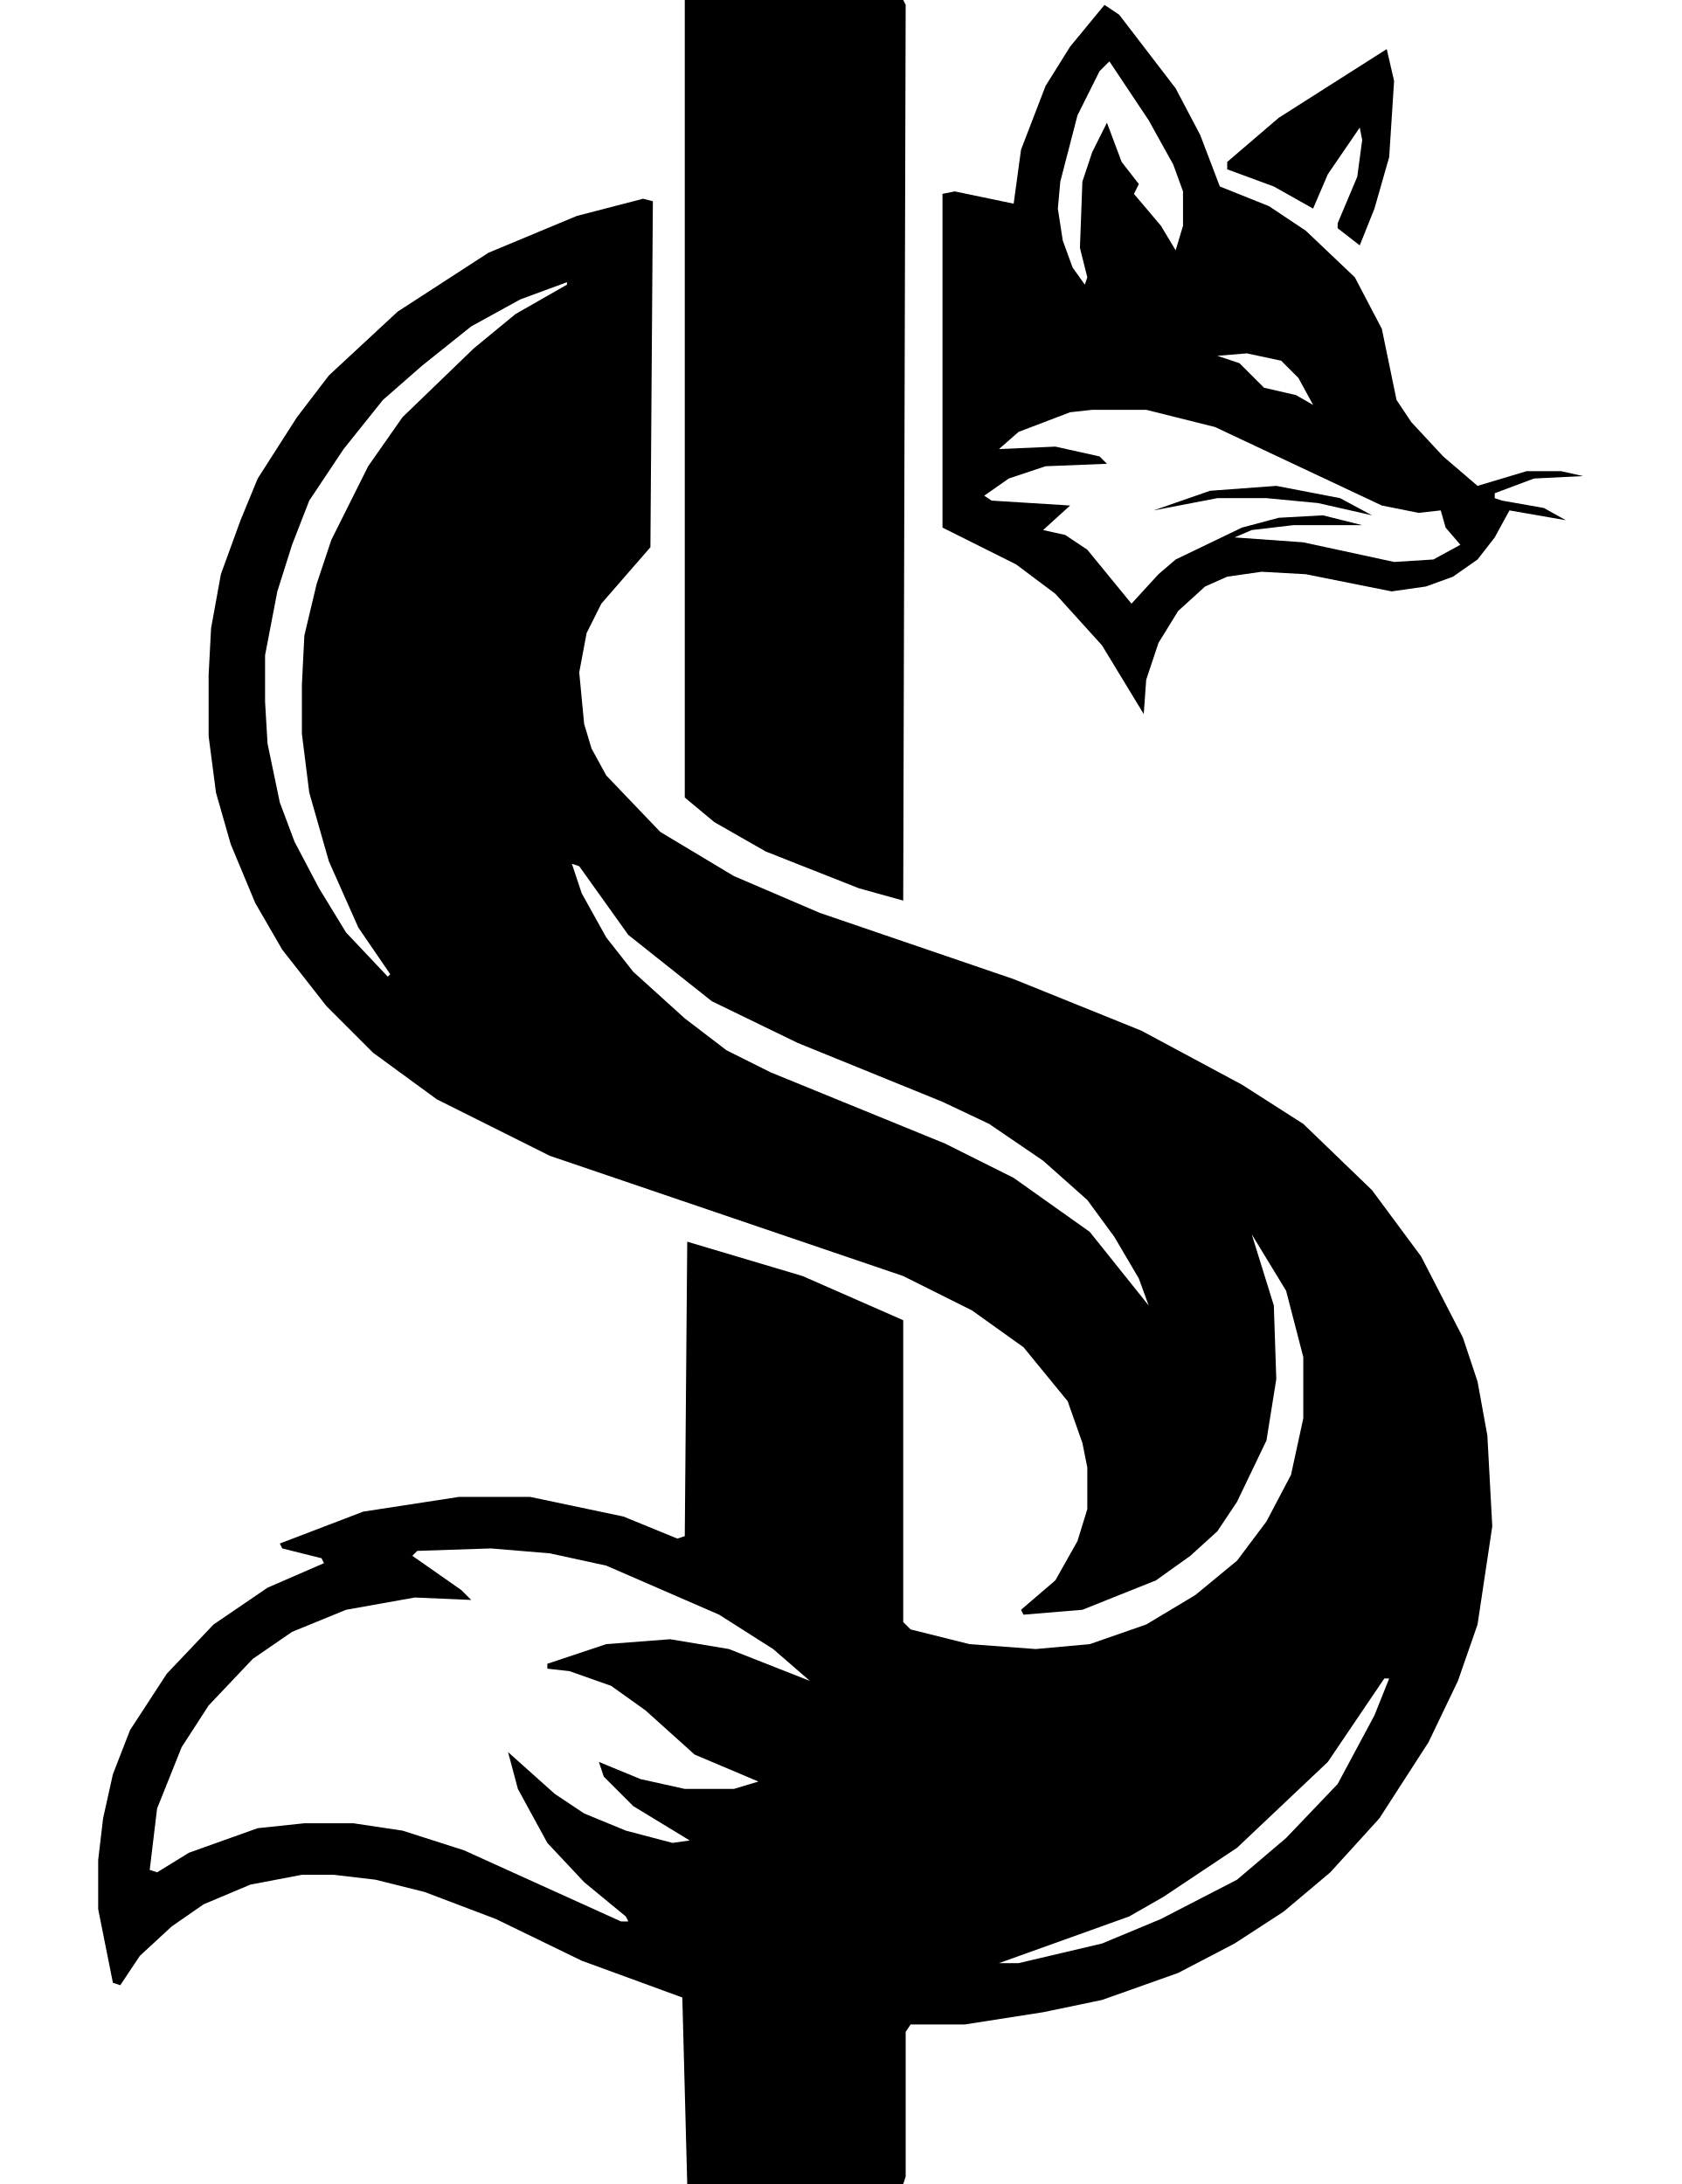
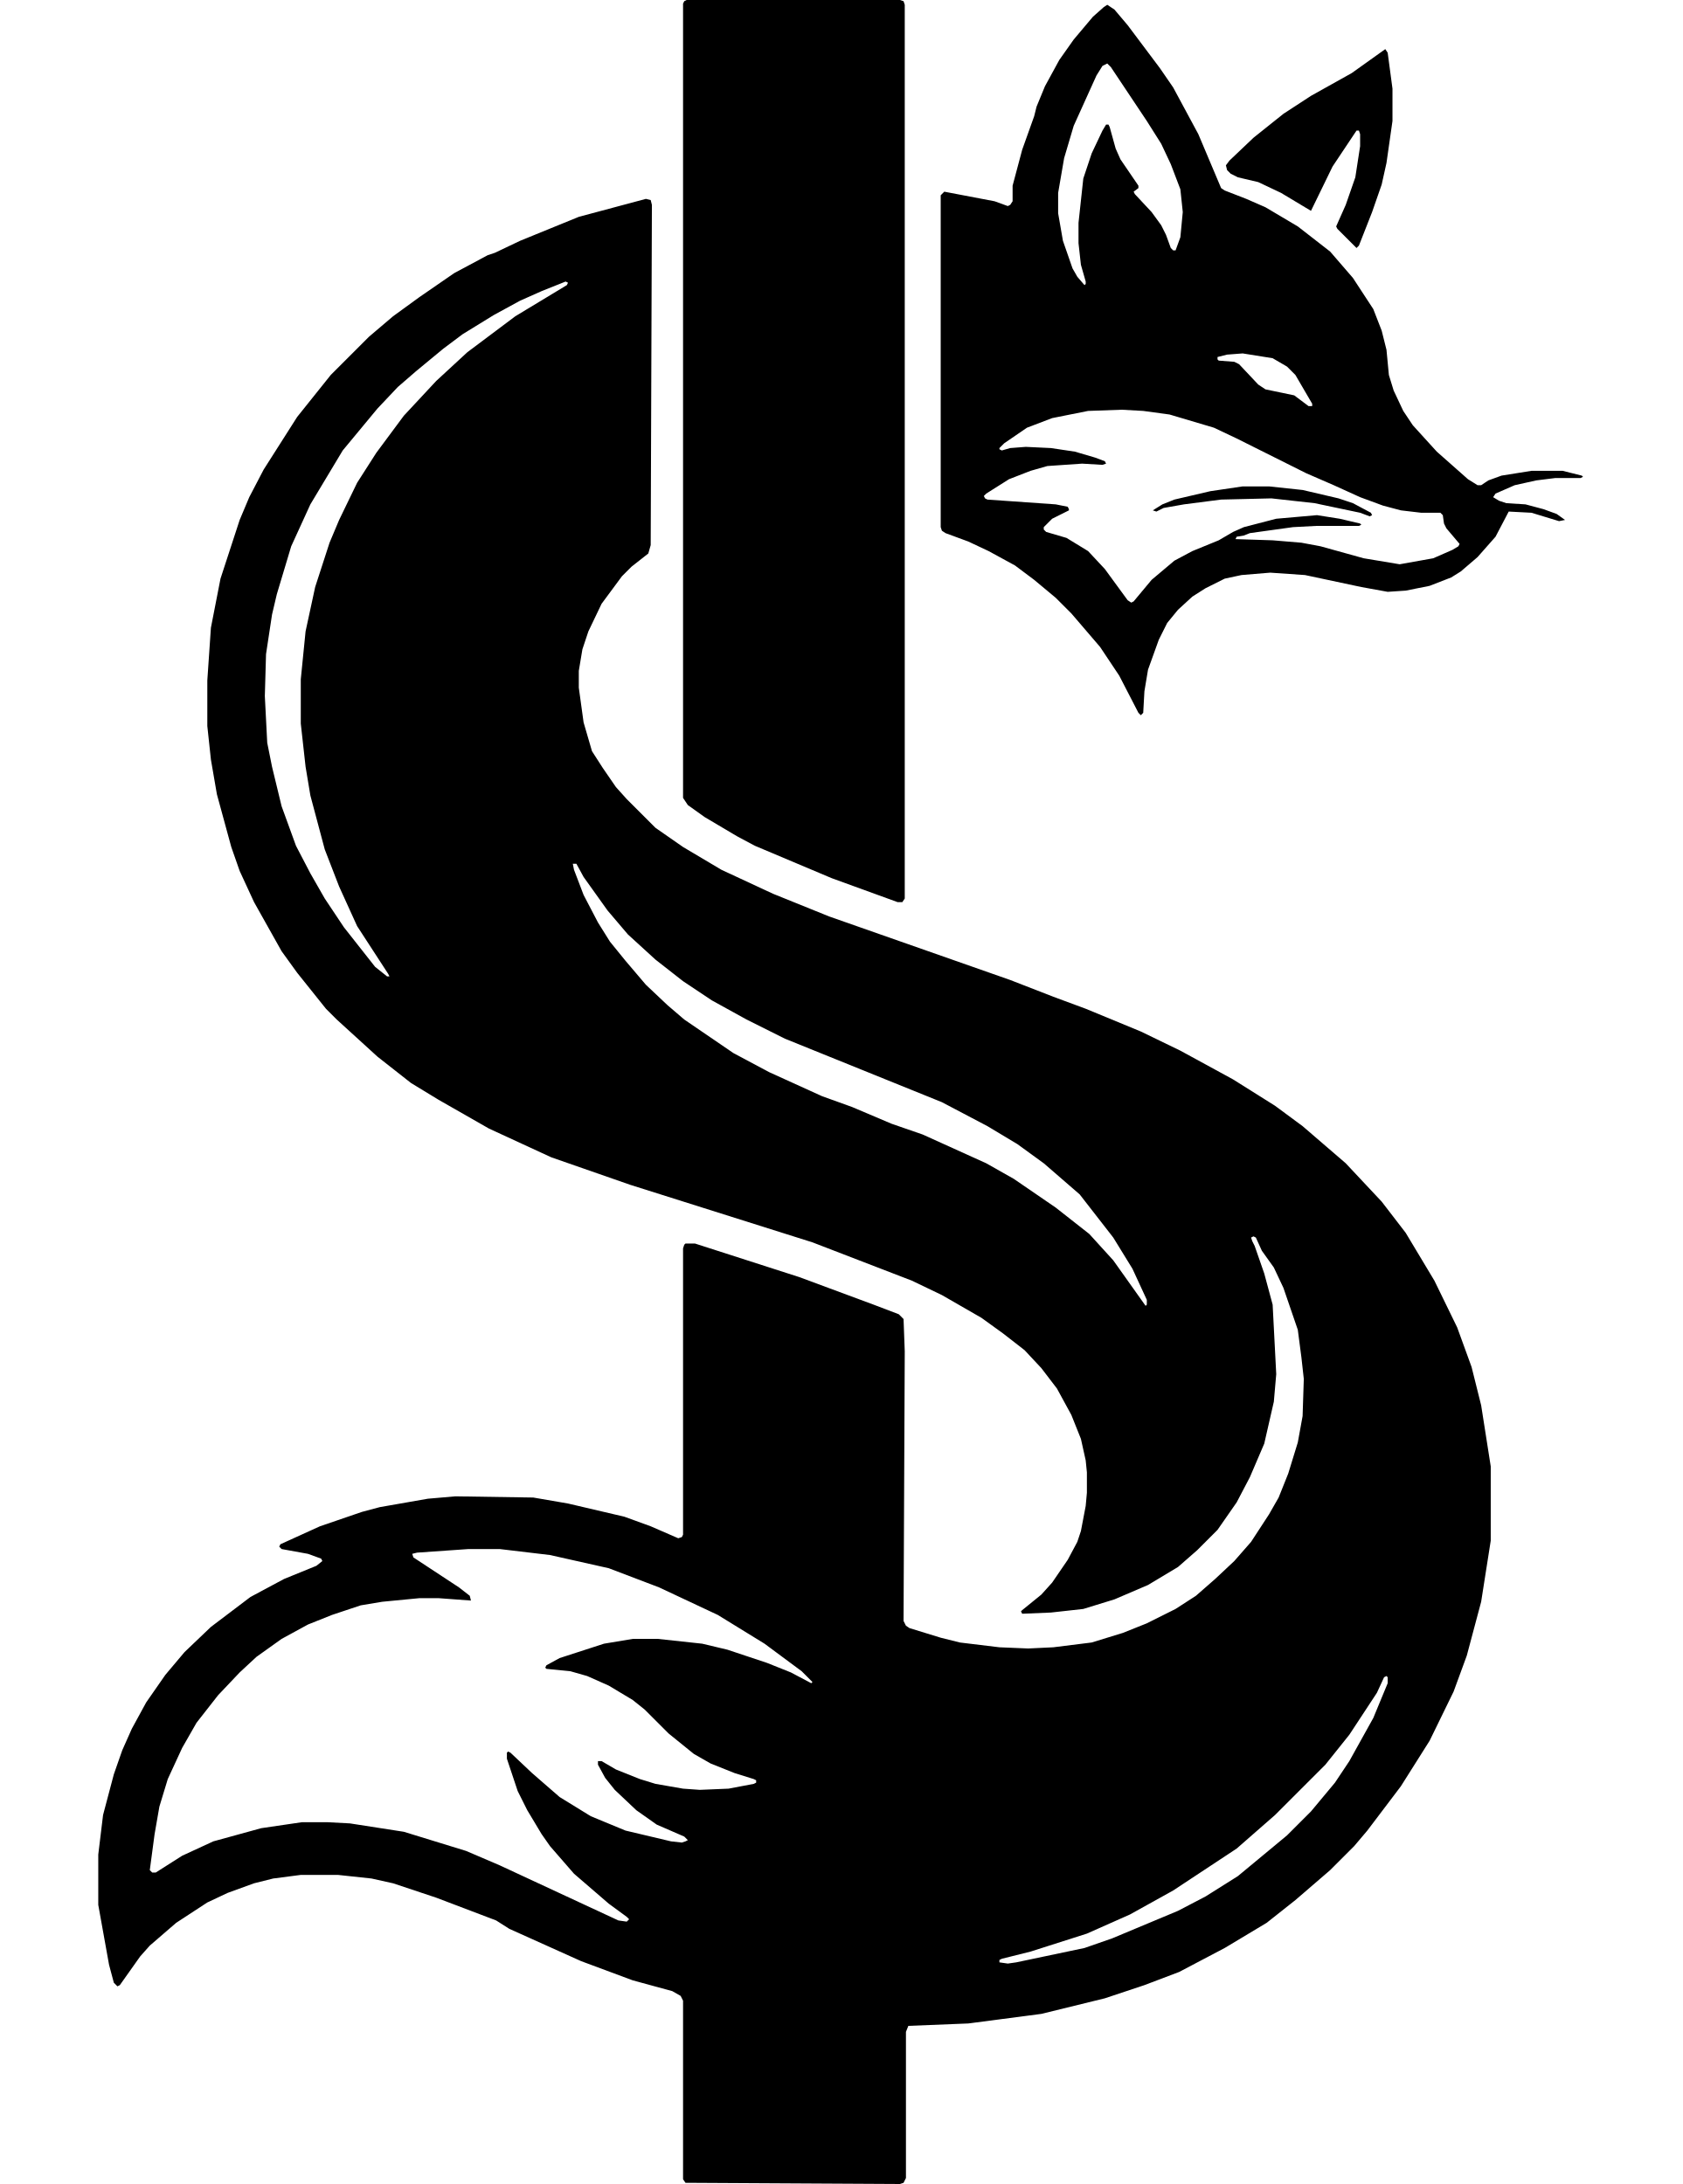
- <svg xmlns="http://www.w3.org/2000/svg" viewBox="0 0 685 890">
-   <path fill="currentColor" fill-rule="nonzero" d="M493 200 L520 198 L546 203 L559 210 L537 205 L516 203 L496 203 L470 208 Z M266 82 L265 223 L245 246 L239 258 L236 274 L238 295 L241 305 L247 316 L269 339 L299 357 L334 372 L413 399 L465 420 L506 442 L531 458 L559 485 L579 512 L596 545 L602 563 L606 585 L608 622 L602 662 L594 685 L582 710 L562 741 L542 763 L523 779 L503 792 L480 804 L449 815 L425 820 L393 825 L371 825 L369 828 L369 887 L368 890 L280 890 L278 814 L237 799 L202 782 L173 771 L153 766 L136 764 L123 764 L102 768 L83 776 L70 785 L57 797 L49 809 L46 808 L40 778 L40 758 L42 741 L46 723 L53 705 L68 682 L87 662 L109 647 L132 637 L131 635 L115 631 L114 629 L148 616 L187 610 L216 610 L254 618 L276 627 L279 626 L280 506 L327 520 L368 538 L368 661 L371 664 L395 670 L422 672 L444 670 L467 662 L487 650 L504 636 L516 620 L526 601 L531 578 L531 553 L524 526 L510 503 L519 532 L520 562 L516 587 L504 612 L496 624 L485 634 L471 644 L441 656 L417 658 L416 656 L430 644 L439 628 L443 615 L443 598 L441 588 L435 571 L417 549 L396 534 L368 520 L224 471 L178 448 L152 429 L133 410 L115 387 L104 368 L94 344 L88 323 L85 300 L85 275 L86 256 L90 234 L98 212 L105 195 L121 170 L134 153 L162 127 L199 103 L235 88 L262 81 Z M564 684 L541 718 L504 753 L474 773 L460 781 L407 800 L415 800 L449 792 L473 782 L504 766 L524 749 L545 727 L560 699 L566 684 Z M315 672 L293 658 L247 638 L224 633 L200 631 L170 632 L168 634 L188 648 L192 652 L169 651 L141 656 L119 665 L103 676 L85 695 L74 712 L64 737 L61 762 L64 763 L77 755 L105 745 L124 743 L144 743 L164 746 L189 754 L253 783 L256 783 L255 781 L238 767 L223 751 L211 729 L207 714 L226 731 L238 739 L255 746 L274 751 L281 750 L258 736 L246 724 L244 718 L261 725 L279 729 L299 729 L309 726 L283 715 L263 697 L249 687 L232 681 L223 680 L223 678 L247 670 L273 668 L297 672 L330 685 Z M237 364 L247 382 L258 396 L279 415 L296 428 L314 437 L385 466 L413 480 L444 502 L468 532 L464 521 L454 504 L443 489 L425 473 L403 458 L384 449 L325 425 L290 408 L256 381 L236 353 L233 352 Z M212 122 L192 133 L172 149 L156 163 L140 183 L126 204 L119 222 L113 241 L108 267 L108 286 L109 303 L114 327 L120 343 L130 362 L141 380 L158 398 L159 397 L146 378 L134 351 L126 323 L123 299 L123 279 L124 259 L129 238 L135 220 L150 190 L164 170 L193 142 L210 128 L231 116 L231 115 Z M568 33 L566 64 L560 85 L554 100 L545 93 L545 91 L553 72 L555 57 L554 52 L541 71 L535 85 L519 76 L500 69 L500 66 L521 48 L565 20 Z M456 6 L479 36 L489 55 L497 76 L517 84 L532 94 L552 113 L563 134 L569 163 L575 172 L588 186 L602 198 L622 192 L636 192 L645 194 L625 195 L609 201 L609 203 L612 204 L629 207 L638 212 L615 208 L609 219 L602 228 L592 235 L581 239 L567 241 L532 234 L514 233 L500 235 L491 239 L480 249 L472 262 L467 277 L466 291 L449 263 L430 242 L414 230 L384 215 L384 79 L389 78 L413 83 L416 61 L426 35 L436 19 L450 2 Z M404 204 L436 206 L425 216 L434 218 L443 224 L461 246 L472 234 L479 228 L506 215 L521 211 L539 210 L555 214 L527 214 L510 216 L503 219 L531 221 L568 229 L584 228 L595 222 L589 215 L587 208 L578 209 L563 206 L495 174 L467 167 L445 167 L436 168 L415 176 L407 183 L430 182 L448 186 L451 189 L426 190 L411 195 L401 202 Z M505 148 L515 158 L528 161 L535 165 L529 154 L522 147 L508 144 L496 145 Z M448 29 L439 47 L432 74 L431 85 L433 98 L437 109 L442 116 L443 113 L440 101 L441 74 L445 62 L451 50 L457 66 L464 75 L462 79 L473 92 L479 102 L482 92 L482 78 L478 67 L468 49 L452 25 Z M368 0 L369 2 L368 367 L350 362 L312 347 L291 335 L279 325 L279 0 Z" />
+ <svg xmlns="http://www.w3.org/2000/svg" viewBox="0 0 1404 1823">
+   <path fill="currentColor" fill-rule="nonzero" d="M970 421 L980 417 L1010 410 L1037 406 L1059 406 L1087 409 L1117 416 L1129 420 L1144 428 L1145 430 L1143 431 L1135 428 L1097 420 L1061 416 L1019 417 L988 421 L971 424 L965 427 L962 426 Z M543 167 L544 171 L543 455 L541 462 L527 473 L519 481 L502 504 L491 527 L486 542 L483 560 L483 574 L487 603 L494 627 L503 641 L514 657 L523 667 L547 691 L570 707 L602 726 L645 746 L692 765 L843 818 L879 832 L906 842 L952 861 L985 877 L1029 901 L1064 923 L1087 940 L1123 971 L1153 1003 L1173 1029 L1197 1069 L1216 1108 L1228 1141 L1236 1173 L1244 1224 L1244 1286 L1236 1337 L1224 1382 L1213 1412 L1193 1453 L1169 1491 L1141 1528 L1130 1541 L1110 1561 L1081 1586 L1057 1605 L1022 1626 L984 1646 L955 1657 L922 1668 L869 1681 L808 1689 L758 1691 L756 1696 L756 1818 L754 1822 L751 1823 L572 1822 L570 1819 L570 1670 L568 1666 L561 1662 L528 1653 L485 1637 L425 1610 L414 1603 L364 1584 L328 1572 L310 1568 L282 1565 L251 1565 L228 1568 L212 1572 L190 1580 L173 1588 L147 1605 L125 1624 L117 1633 L100 1657 L98 1658 L95 1655 L91 1640 L82 1590 L82 1548 L86 1515 L95 1481 L102 1461 L110 1443 L122 1421 L138 1398 L154 1379 L176 1358 L209 1333 L237 1318 L264 1307 L269 1303 L268 1301 L257 1297 L235 1293 L233 1291 L234 1289 L267 1274 L302 1262 L317 1258 L357 1251 L380 1249 L445 1250 L474 1255 L521 1266 L543 1274 L566 1284 L569 1283 L570 1281 L570 1042 L571 1039 L572 1038 L580 1038 L667 1066 L729 1089 L750 1097 L754 1101 L755 1128 L754 1353 L756 1357 L759 1359 L785 1367 L801 1371 L834 1375 L858 1376 L879 1375 L911 1371 L937 1363 L957 1355 L981 1343 L998 1332 L1014 1318 L1030 1303 L1044 1287 L1059 1264 L1067 1250 L1075 1230 L1083 1204 L1087 1182 L1088 1151 L1086 1133 L1083 1110 L1071 1075 L1063 1058 L1053 1044 L1048 1033 L1046 1032 L1044 1033 L1045 1036 L1047 1040 L1055 1063 L1062 1089 L1065 1147 L1063 1170 L1055 1205 L1043 1233 L1032 1254 L1016 1277 L999 1294 L983 1308 L958 1323 L930 1335 L904 1343 L877 1346 L853 1347 L852 1345 L853 1344 L869 1331 L878 1321 L891 1302 L899 1287 L902 1278 L906 1257 L907 1246 L907 1229 L906 1219 L902 1201 L894 1181 L882 1159 L869 1142 L855 1127 L837 1113 L819 1100 L786 1081 L761 1069 L678 1037 L526 989 L460 966 L408 942 L366 918 L343 904 L315 882 L281 851 L272 842 L248 812 L235 794 L212 753 L200 727 L193 707 L181 663 L176 634 L173 606 L173 568 L176 524 L184 483 L200 434 L208 415 L220 392 L248 348 L276 313 L308 281 L328 264 L350 248 L379 228 L407 213 L413 211 L434 201 L483 181 L539 166 Z M1157 1399 L1155 1400 L1149 1413 L1126 1448 L1106 1473 L1064 1515 L1032 1543 L979 1578 L943 1598 L907 1614 L860 1629 L836 1635 L834 1636 L834 1638 L841 1639 L848 1638 L905 1626 L928 1618 L983 1595 L1006 1583 L1033 1566 L1074 1532 L1094 1512 L1114 1488 L1126 1470 L1146 1434 L1158 1405 L1158 1400 Z M669 1395 L638 1372 L599 1348 L550 1325 L508 1309 L459 1298 L417 1293 L391 1293 L348 1296 L344 1297 L345 1300 L383 1325 L392 1332 L393 1336 L366 1334 L350 1334 L319 1337 L301 1340 L277 1348 L257 1356 L235 1368 L214 1383 L200 1396 L182 1415 L164 1438 L152 1459 L140 1485 L133 1508 L129 1531 L125 1561 L127 1563 L130 1563 L152 1549 L178 1537 L218 1526 L252 1521 L273 1521 L292 1522 L337 1529 L389 1545 L417 1557 L516 1603 L523 1604 L525 1602 L523 1600 L508 1589 L479 1564 L459 1541 L452 1531 L440 1511 L432 1495 L423 1468 L423 1463 L424 1462 L426 1463 L444 1480 L467 1500 L493 1516 L522 1528 L560 1537 L569 1538 L572 1537 L574 1536 L571 1533 L548 1523 L531 1511 L513 1494 L505 1484 L499 1473 L499 1470 L502 1470 L514 1477 L534 1485 L547 1489 L570 1493 L584 1494 L608 1493 L629 1489 L631 1488 L631 1486 L629 1485 L613 1480 L593 1472 L579 1464 L558 1447 L538 1427 L528 1419 L508 1407 L490 1399 L476 1395 L456 1393 L455 1392 L456 1390 L467 1384 L504 1372 L528 1368 L549 1368 L586 1372 L607 1377 L640 1388 L660 1396 L677 1405 L678 1404 Z M479 726 L487 747 L499 770 L509 786 L522 802 L539 822 L557 839 L571 851 L612 879 L642 895 L686 915 L711 924 L744 938 L770 947 L823 971 L846 984 L881 1008 L909 1030 L929 1052 L956 1090 L957 1089 L957 1085 L945 1059 L929 1033 L901 997 L871 971 L849 955 L824 940 L786 920 L655 867 L623 851 L594 835 L570 819 L547 801 L524 780 L507 760 L487 732 L481 721 L480 721 L478 721 Z M452 243 L434 251 L412 263 L386 279 L370 291 L347 310 L332 323 L315 341 L286 376 L259 421 L243 456 L231 496 L227 513 L222 546 L221 581 L223 620 L227 640 L235 673 L247 706 L259 729 L271 750 L287 774 L313 807 L323 815 L325 815 L324 813 L298 773 L283 740 L271 709 L259 664 L255 640 L251 604 L251 567 L255 527 L263 490 L275 453 L283 434 L298 403 L314 378 L337 347 L364 318 L390 294 L430 264 L473 238 L474 236 L472 235 Z M1158 44 L1162 74 L1162 101 L1157 136 L1153 154 L1145 177 L1134 205 L1132 207 L1116 191 L1115 189 L1123 171 L1131 148 L1135 122 L1135 112 L1134 109 L1132 109 L1112 139 L1094 176 L1069 161 L1050 152 L1033 148 L1027 145 L1024 142 L1023 138 L1026 134 L1046 115 L1071 95 L1094 80 L1128 61 L1156 41 Z M930 8 L941 21 L968 57 L979 73 L1000 112 L1019 157 L1022 159 L1040 166 L1056 173 L1083 189 L1110 210 L1129 232 L1146 258 L1153 276 L1157 292 L1159 313 L1163 326 L1171 343 L1179 355 L1199 377 L1225 400 L1233 405 L1236 405 L1242 401 L1253 397 L1278 393 L1304 393 L1320 397 L1321 398 L1319 399 L1298 399 L1282 401 L1264 405 L1248 412 L1246 415 L1251 418 L1257 420 L1273 421 L1288 425 L1299 429 L1306 434 L1301 435 L1278 428 L1259 427 L1248 448 L1233 465 L1219 477 L1211 482 L1193 489 L1173 493 L1158 494 L1136 490 L1089 480 L1060 478 L1036 480 L1022 483 L1006 491 L995 498 L983 509 L974 520 L967 534 L958 559 L955 577 L954 595 L952 597 L950 595 L934 564 L918 540 L894 512 L881 499 L863 484 L847 472 L825 460 L808 452 L789 445 L786 443 L785 440 L785 163 L788 160 L830 168 L841 172 L843 171 L845 168 L845 155 L853 125 L863 97 L865 89 L872 72 L884 50 L896 33 L912 14 L921 6 L924 4 Z M822 416 L824 417 L881 421 L891 423 L892 425 L892 426 L878 433 L871 440 L871 442 L873 444 L890 449 L908 460 L922 475 L941 501 L944 503 L946 502 L961 484 L980 468 L995 460 L1017 451 L1029 444 L1038 440 L1065 433 L1099 430 L1118 433 L1135 437 L1136 438 L1134 439 L1098 439 L1079 440 L1043 445 L1038 447 L1032 448 L1031 450 L1062 451 L1086 453 L1102 456 L1138 466 L1168 471 L1196 466 L1212 459 L1217 456 L1218 454 L1207 441 L1205 437 L1204 430 L1202 428 L1186 428 L1169 426 L1154 422 L1135 415 L1113 405 L1090 395 L1032 366 L1013 357 L976 346 L954 343 L936 342 L908 343 L878 349 L857 357 L838 370 L834 374 L834 375 L836 376 L843 374 L856 373 L877 374 L897 377 L914 382 L922 385 L923 387 L920 388 L903 387 L874 389 L860 393 L842 400 L823 412 L821 414 Z M1016 300 L1017 301 L1030 302 L1034 304 L1050 321 L1056 325 L1080 330 L1092 339 L1095 339 L1095 337 L1081 313 L1074 306 L1062 299 L1037 295 L1024 296 L1016 298 Z M920 55 L915 63 L896 105 L888 132 L883 161 L883 178 L887 201 L895 224 L899 231 L905 238 L906 237 L906 235 L902 221 L900 203 L900 186 L904 149 L911 128 L920 109 L923 104 L925 104 L926 106 L931 124 L935 133 L950 155 L950 157 L946 160 L947 162 L961 177 L969 188 L973 196 L977 207 L979 209 L981 209 L985 198 L987 177 L985 158 L977 137 L969 120 L957 101 L927 56 L924 53 Z M751 0 L754 1 L755 4 L755 750 L753 753 L749 753 L694 733 L630 706 L615 698 L588 682 L574 672 L570 666 L570 3 L571 1 L573 0 Z" />
</svg>
